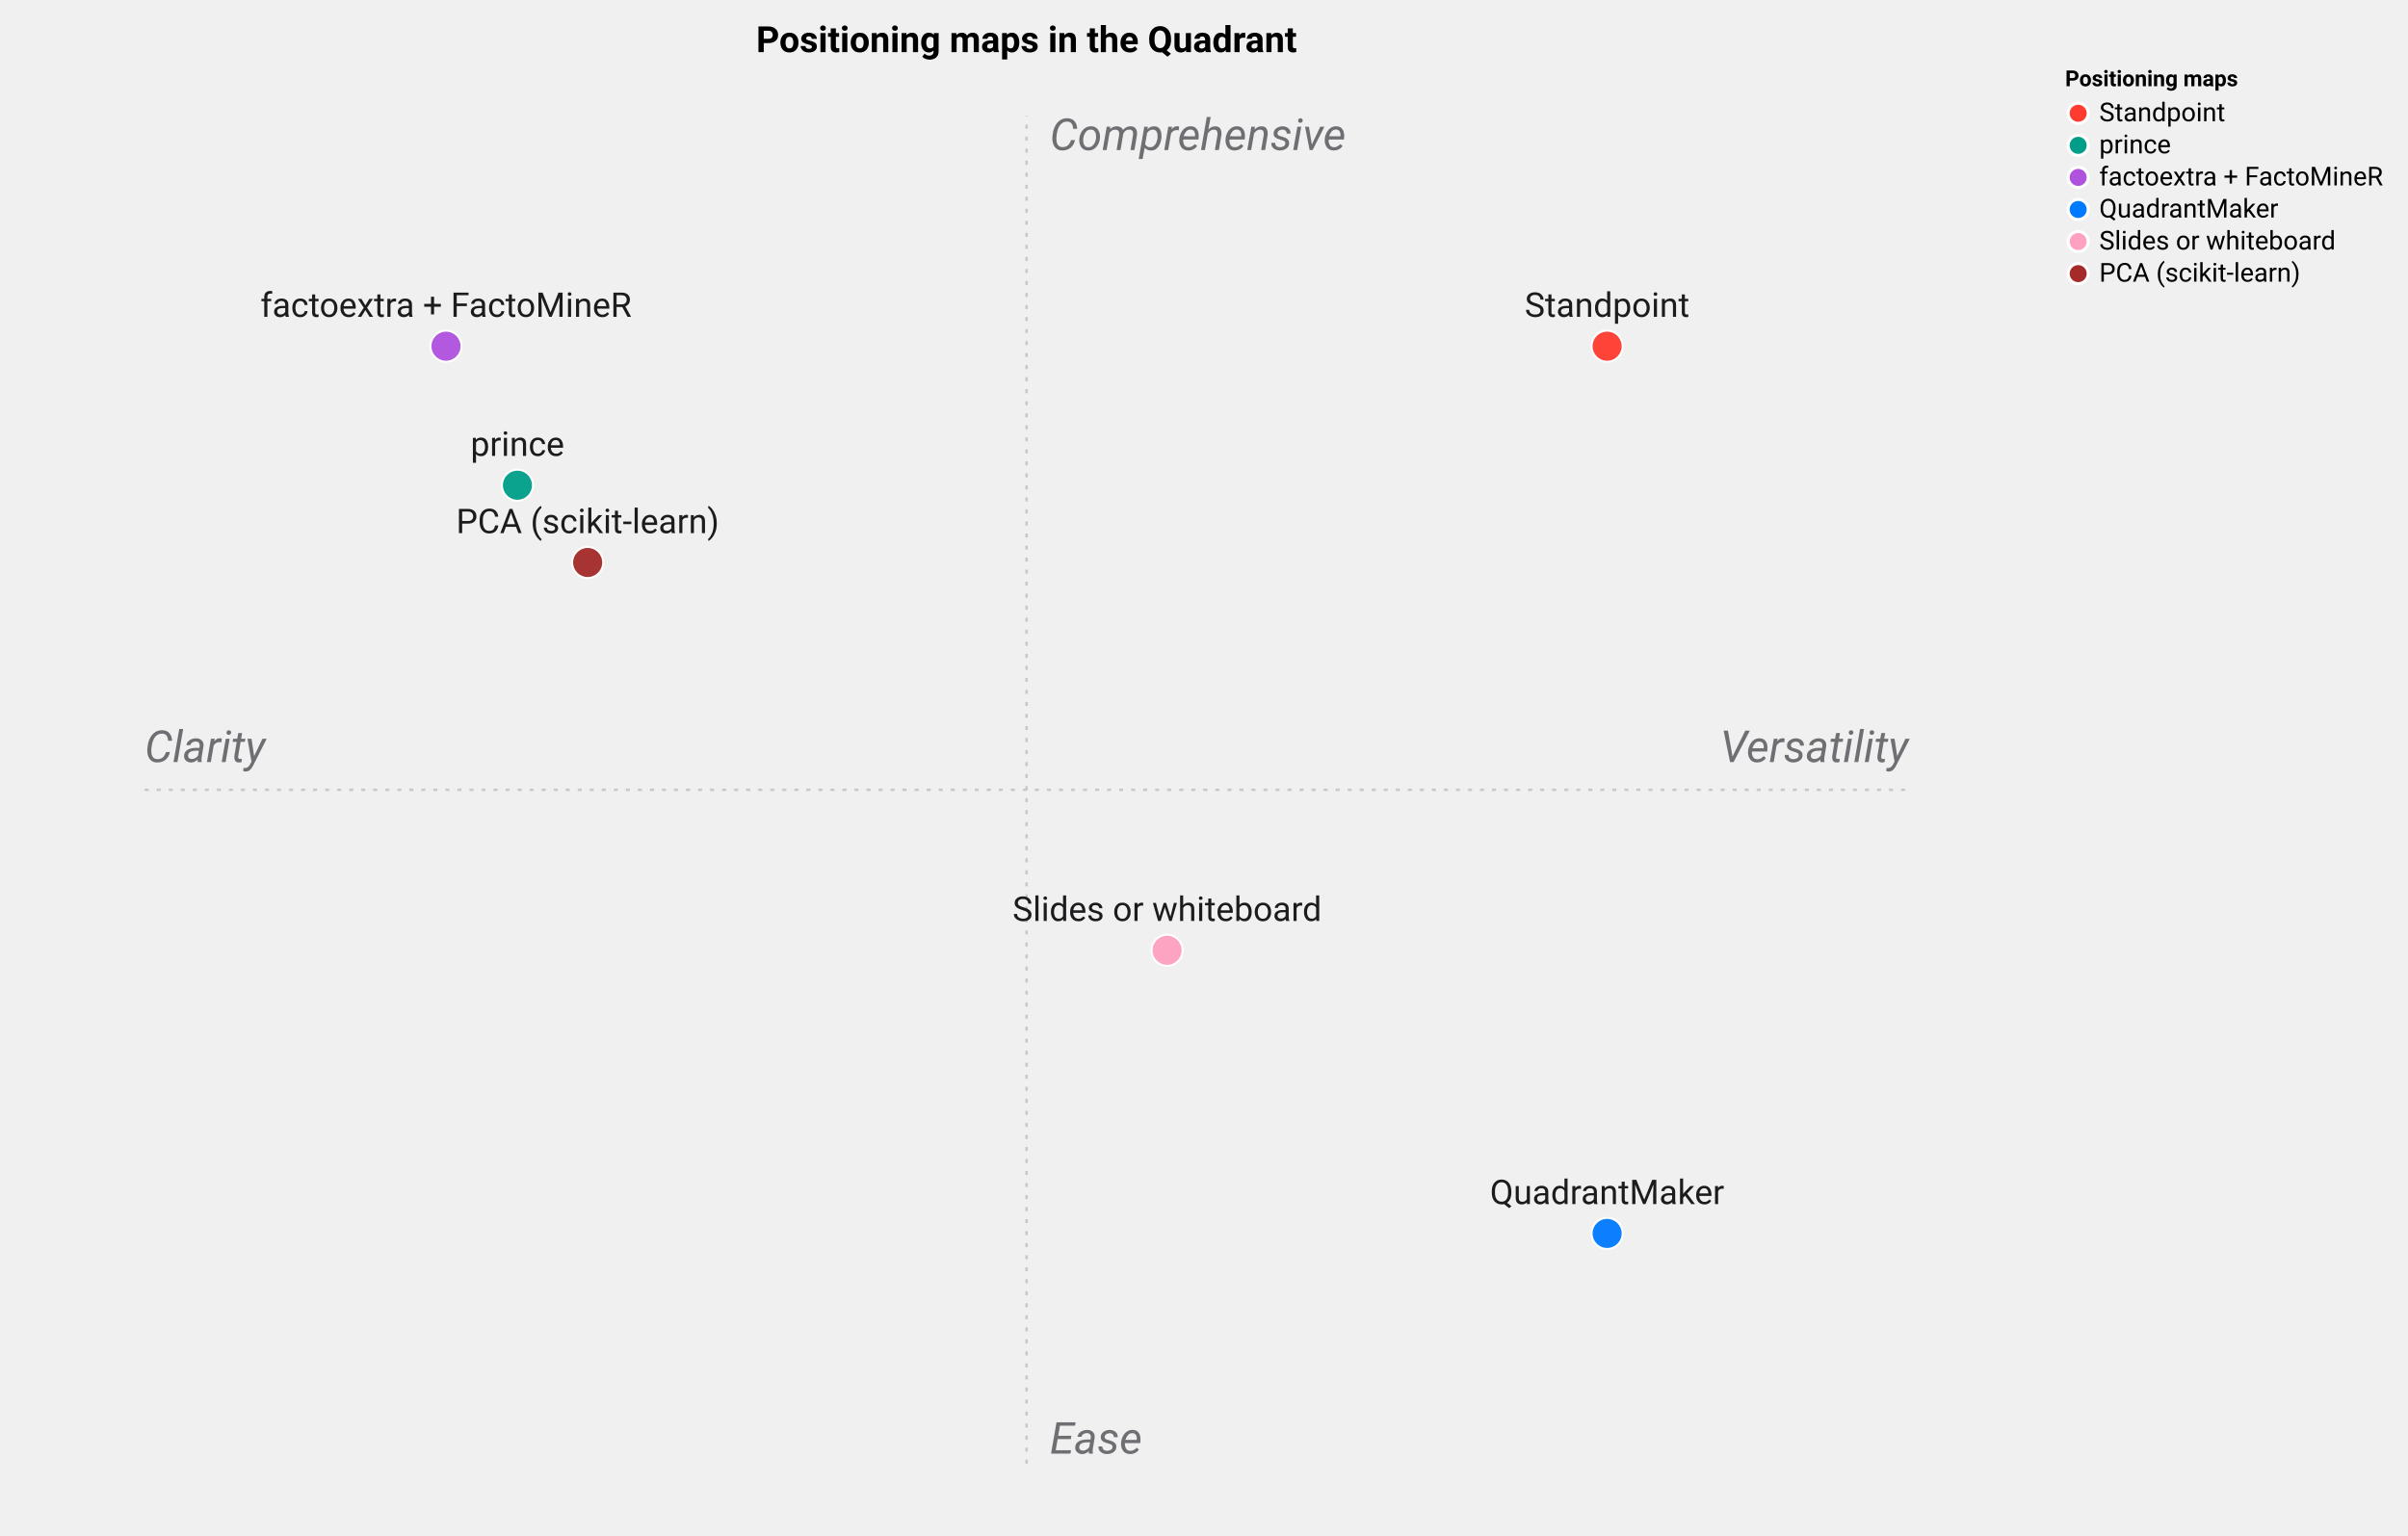
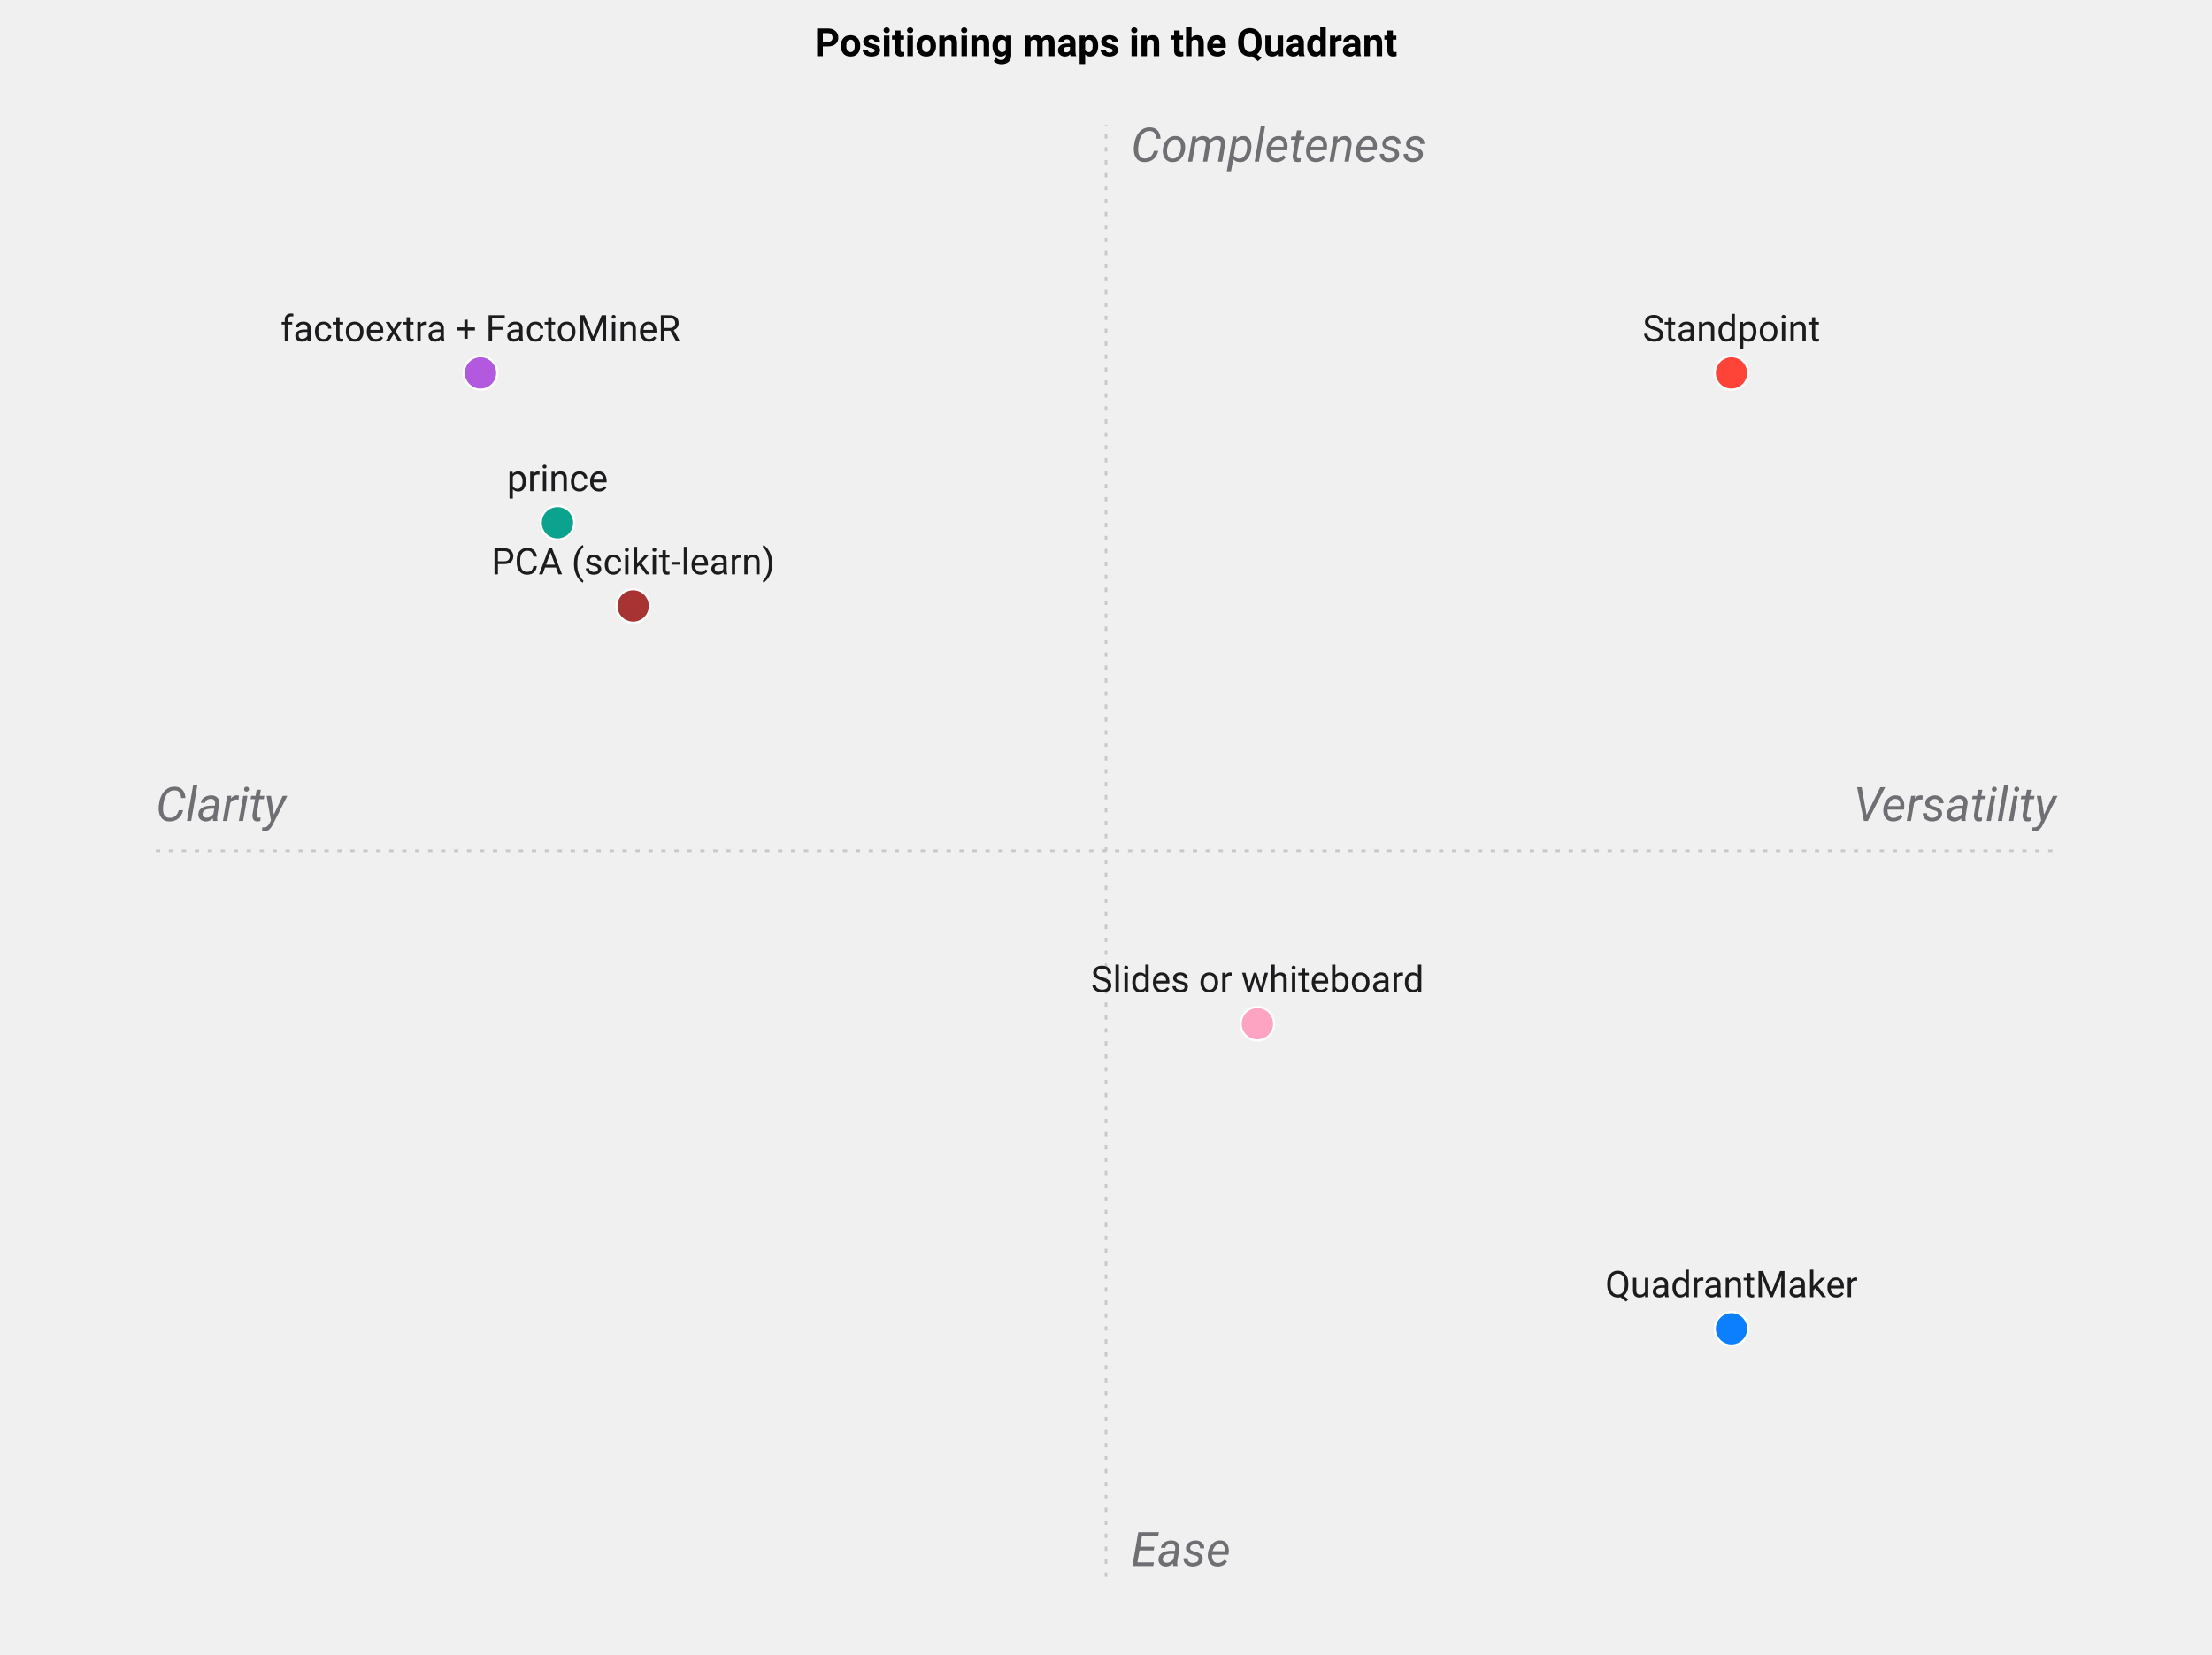
- <svg xmlns="http://www.w3.org/2000/svg" version="1.1" class="marks" width="1201" height="766" viewBox="0 0 1201 766">
+ <svg xmlns="http://www.w3.org/2000/svg" version="1.1" class="marks" width="1024" height="766" viewBox="0 0 1024 766">
  <g fill="none" stroke-miterlimit="10" transform="translate(12,34)">
    <g class="mark-group role-frame root" role="graphics-object" aria-roledescription="group mark container">
      <g transform="translate(0,0)">
        <path class="background" aria-hidden="true" d="M0,0h1000v720h-1000Z" />
        <g>
          <g class="mark-group role-axis">
            <g transform="translate(0.5,720.5)">
              <path class="background" aria-hidden="true" d="M0,0h0v0h0Z" pointer-events="none" />
              <g />
              <path class="foreground" aria-hidden="true" d="" pointer-events="none" display="none" />
            </g>
          </g>
          <g class="mark-group role-axis">
            <g transform="translate(0.5,0.5)">
              <path class="background" aria-hidden="true" d="M0,0h0v0h0Z" pointer-events="none" />
              <g />
              <path class="foreground" aria-hidden="true" d="" pointer-events="none" display="none" />
            </g>
          </g>
          <g class="mark-rule role-mark layer_0_marks" role="graphics-symbol" aria-roledescription="rule mark container">
            <line transform="translate(60.16753,360)" x2="879.665" y2="0" stroke="#C7C7CC" stroke-width="1.2" stroke-dasharray="2,4" />
          </g>
          <g class="mark-rule role-mark layer_1_marks" role="graphics-symbol" aria-roledescription="rule mark container">
            <line transform="translate(500,696.1536)" x2="0" y2="-672.307" stroke="#C7C7CC" stroke-width="1.2" stroke-dasharray="2,4" />
          </g>
          <g class="mark-text role-mark layer_2_marks" role="graphics-object" aria-roledescription="text mark container">
            <text aria-label="x: 3.07882732179; y: 0.073766416204; t: Versatility" role="graphics-symbol" aria-roledescription="text mark" text-anchor="end" transform="translate(939.8325,346.148)" font-family="Roboto, -apple-system, Helvetica, Arial, sans-serif" font-size="22px" font-style="italic" fill="#6E6E73">Versatility</text>
          </g>
          <g class="mark-text role-mark layer_3_marks" role="graphics-object" aria-roledescription="text mark container">
            <text aria-label="x: −3.07882732179; y: 0.073766416204; t: Clarity" role="graphics-symbol" aria-roledescription="text mark" text-anchor="start" transform="translate(60.16753,346.148)" font-family="Roboto, -apple-system, Helvetica, Arial, sans-serif" font-size="22px" font-style="italic" fill="#6E6E73">Clarity</text>
          </g>
          <g class="mark-text role-mark layer_4_marks" role="graphics-object" aria-roledescription="text mark container">
-             <text aria-label="x: 0.0810751105145; y: 2.80127965535; t: Comprehensive" role="graphics-symbol" aria-roledescription="text mark" text-anchor="start" transform="translate(511.5822,40.84644)" font-family="Roboto, -apple-system, Helvetica, Arial, sans-serif" font-size="22px" font-style="italic" fill="#6E6E73">Comprehensive</text>
+             <text aria-label="x: 0.0810751105145; y: 2.80127965535; t: Completeness" role="graphics-symbol" aria-roledescription="text mark" text-anchor="start" transform="translate(511.5822,40.84644)" font-family="Roboto, -apple-system, Helvetica, Arial, sans-serif" font-size="22px" font-style="italic" fill="#6E6E73">Completeness</text>
          </g>
          <g class="mark-text role-mark layer_5_marks" role="graphics-object" aria-roledescription="text mark container">
            <text aria-label="x: 0.0810751105145; y: −2.80127965535; t: Ease" role="graphics-symbol" aria-roledescription="text mark" text-anchor="start" transform="translate(511.5822,691.1536)" font-family="Roboto, -apple-system, Helvetica, Arial, sans-serif" font-size="22px" font-style="italic" fill="#6E6E73">Ease</text>
          </g>
          <g class="mark-symbol role-mark layer_6_marks" role="graphics-object" aria-roledescription="symbol mark container">
            <path aria-label="axis1: 2.02687776286; axis2: 1.8441604051; name: Standpoint; role: best" role="graphics-symbol" aria-roledescription="point" transform="translate(789.554,138.7008)" d="M7.746,0A7.746,7.746,0,1,1,-7.746,0A7.746,7.746,0,1,1,7.746,0" fill="#FF3B30" stroke="white" stroke-width="1" opacity="0.95" />
            <path aria-label="axis1: −1.77746049578; axis2: 1.26622635854; name: prince; role: competitor" role="graphics-symbol" aria-roledescription="point" transform="translate(246.0771,208.0528)" d="M7.746,0A7.746,7.746,0,1,1,-7.746,0A7.746,7.746,0,1,1,7.746,0" fill="#009E89" stroke="white" stroke-width="1" opacity="0.95" />
            <path aria-label="axis1: −1.53227191523; axis2: 0.944985796349; name: PCA (scikit-learn); role: worst" role="graphics-symbol" aria-roledescription="point" transform="translate(281.104,246.6017)" d="M7.746,0A7.746,7.746,0,1,1,-7.746,0A7.746,7.746,0,1,1,7.746,0" fill="#A52A2A" stroke="white" stroke-width="1" opacity="0.95" />
            <path aria-label="axis1: −2.02687776286; axis2: 1.8441604051; name: factoextra + FactoMineR; role: top" role="graphics-symbol" aria-roledescription="point" transform="translate(210.446,138.7008)" d="M7.746,0A7.746,7.746,0,1,1,-7.746,0A7.746,7.746,0,1,1,7.746,0" fill="#AF52DE" stroke="white" stroke-width="1" opacity="0.95" />
            <path aria-label="axis1: 2.02687776286; axis2: −1.8441604051; name: QuadrantMaker; role: right" role="graphics-symbol" aria-roledescription="point" transform="translate(789.554,581.2992)" d="M7.746,0A7.746,7.746,0,1,1,-7.746,0A7.746,7.746,0,1,1,7.746,0" fill="#007AFF" stroke="white" stroke-width="1" opacity="0.95" />
            <path aria-label="axis1: 0.490642565122; axis2: −0.667171222935; name: Slides or whiteboard; role: competitor" role="graphics-symbol" aria-roledescription="point" transform="translate(570.0918,440.0605)" d="M7.746,0A7.746,7.746,0,1,1,-7.746,0A7.746,7.746,0,1,1,7.746,0" fill="#FFA1C1" stroke="white" stroke-width="1" opacity="0.95" />
          </g>
          <g class="mark-text role-mark layer_7_marks" role="graphics-object" aria-roledescription="text mark container">
            <text aria-label="labelx: 2.02687776286; labely: 2.00786258633; label: Standpoint" role="graphics-symbol" aria-roledescription="text mark" text-anchor="middle" transform="translate(789.554,124.0565)" font-family="Roboto, -apple-system, Helvetica, Arial, sans-serif" font-size="17px" fill="#1C1C1E">Standpoint</text>
            <text aria-label="labelx: −1.77746049578; labely: 1.42992853976; label: prince" role="graphics-symbol" aria-roledescription="text mark" text-anchor="middle" transform="translate(246.0771,193.4086)" font-family="Roboto, -apple-system, Helvetica, Arial, sans-serif" font-size="17px" fill="#1C1C1E">prince</text>
            <text aria-label="labelx: −1.53227191523; labely: 1.10868797757; label: PCA (scikit-learn)" role="graphics-symbol" aria-roledescription="text mark" text-anchor="middle" transform="translate(281.104,231.9574)" font-family="Roboto, -apple-system, Helvetica, Arial, sans-serif" font-size="17px" fill="#1C1C1E">PCA (scikit-learn)</text>
            <text aria-label="labelx: −2.02687776286; labely: 2.00786258633; label: factoextra + FactoMineR" role="graphics-symbol" aria-roledescription="text mark" text-anchor="middle" transform="translate(210.446,124.0565)" font-family="Roboto, -apple-system, Helvetica, Arial, sans-serif" font-size="17px" fill="#1C1C1E">factoextra + FactoMineR</text>
            <text aria-label="labelx: 2.02687776286; labely: −1.68045822388; label: QuadrantMaker" role="graphics-symbol" aria-roledescription="text mark" text-anchor="middle" transform="translate(789.554,566.655)" font-family="Roboto, -apple-system, Helvetica, Arial, sans-serif" font-size="17px" fill="#1C1C1E">QuadrantMaker</text>
            <text aria-label="labelx: 0.490642565122; labely: −0.50346904171; label: Slides or whiteboard" role="graphics-symbol" aria-roledescription="text mark" text-anchor="middle" transform="translate(570.0918,425.4163)" font-family="Roboto, -apple-system, Helvetica, Arial, sans-serif" font-size="17px" fill="#1C1C1E">Slides or whiteboard</text>
          </g>
-           <g class="mark-group role-legend" role="graphics-symbol" aria-roledescription="legend" aria-label="Symbol legend titled 'Positioning maps' for fill color with 6 values: Standpoint, prince, factoextra + FactoMineR, QuadrantMaker, Slides or whiteboard, PCA (scikit-learn)">
-             <g transform="translate(1018,0)">
-               <path class="background" aria-hidden="true" d="M0,0h159v110h-159Z" pointer-events="none" />
-               <g>
-                 <g class="mark-group role-legend-entry">
-                   <g transform="translate(0,16)">
-                     <path class="background" aria-hidden="true" d="M0,0h0v0h0Z" pointer-events="none" />
-                     <g>
-                       <g class="mark-group role-scope" role="graphics-object" aria-roledescription="group mark container">
-                         <g transform="translate(0,0)">
-                           <path class="background" aria-hidden="true" d="M0,0h158.47v13.5h-158.47Z" pointer-events="none" opacity="1" />
-                           <g>
-                             <g class="mark-symbol role-legend-symbol" pointer-events="none">
-                               <path transform="translate(6.5,6.5)" d="M5,0A5,5,0,1,1,-5,0A5,5,0,1,1,5,0" fill="#FF3B30" stroke="white" stroke-width="1.5" opacity="1" />
-                             </g>
-                             <g class="mark-text role-legend-label" pointer-events="none">
-                               <text text-anchor="start" transform="translate(17,10.5)" font-family="Roboto, -apple-system, Helvetica, Arial, sans-serif" font-size="13px" fill="#000" opacity="1">Standpoint</text>
-                             </g>
-                           </g>
-                           <path class="foreground" aria-hidden="true" d="" pointer-events="none" display="none" />
-                         </g>
-                         <g transform="translate(0,16)">
-                           <path class="background" aria-hidden="true" d="M0,0h158.47v13.5h-158.47Z" pointer-events="none" opacity="1" />
-                           <g>
-                             <g class="mark-symbol role-legend-symbol" pointer-events="none">
-                               <path transform="translate(6.5,6.5)" d="M5,0A5,5,0,1,1,-5,0A5,5,0,1,1,5,0" fill="#009E89" stroke="white" stroke-width="1.5" opacity="1" />
-                             </g>
-                             <g class="mark-text role-legend-label" pointer-events="none">
-                               <text text-anchor="start" transform="translate(17,10.5)" font-family="Roboto, -apple-system, Helvetica, Arial, sans-serif" font-size="13px" fill="#000" opacity="1">prince</text>
-                             </g>
-                           </g>
-                           <path class="foreground" aria-hidden="true" d="" pointer-events="none" display="none" />
-                         </g>
-                         <g transform="translate(0,32)">
-                           <path class="background" aria-hidden="true" d="M0,0h158.47v13.5h-158.47Z" pointer-events="none" opacity="1" />
-                           <g>
-                             <g class="mark-symbol role-legend-symbol" pointer-events="none">
-                               <path transform="translate(6.5,6.5)" d="M5,0A5,5,0,1,1,-5,0A5,5,0,1,1,5,0" fill="#AF52DE" stroke="white" stroke-width="1.5" opacity="1" />
-                             </g>
-                             <g class="mark-text role-legend-label" pointer-events="none">
-                               <text text-anchor="start" transform="translate(17,10.5)" font-family="Roboto, -apple-system, Helvetica, Arial, sans-serif" font-size="13px" fill="#000" opacity="1">factoextra + FactoMineR</text>
-                             </g>
-                           </g>
-                           <path class="foreground" aria-hidden="true" d="" pointer-events="none" display="none" />
-                         </g>
-                         <g transform="translate(0,48)">
-                           <path class="background" aria-hidden="true" d="M0,0h158.47v13.5h-158.47Z" pointer-events="none" opacity="1" />
-                           <g>
-                             <g class="mark-symbol role-legend-symbol" pointer-events="none">
-                               <path transform="translate(6.5,6.5)" d="M5,0A5,5,0,1,1,-5,0A5,5,0,1,1,5,0" fill="#007AFF" stroke="white" stroke-width="1.5" opacity="1" />
-                             </g>
-                             <g class="mark-text role-legend-label" pointer-events="none">
-                               <text text-anchor="start" transform="translate(17,10.5)" font-family="Roboto, -apple-system, Helvetica, Arial, sans-serif" font-size="13px" fill="#000" opacity="1">QuadrantMaker</text>
-                             </g>
-                           </g>
-                           <path class="foreground" aria-hidden="true" d="" pointer-events="none" display="none" />
-                         </g>
-                         <g transform="translate(0,64)">
-                           <path class="background" aria-hidden="true" d="M0,0h158.47v13.5h-158.47Z" pointer-events="none" opacity="1" />
-                           <g>
-                             <g class="mark-symbol role-legend-symbol" pointer-events="none">
-                               <path transform="translate(6.5,6.5)" d="M5,0A5,5,0,1,1,-5,0A5,5,0,1,1,5,0" fill="#FFA1C1" stroke="white" stroke-width="1.5" opacity="1" />
-                             </g>
-                             <g class="mark-text role-legend-label" pointer-events="none">
-                               <text text-anchor="start" transform="translate(17,10.5)" font-family="Roboto, -apple-system, Helvetica, Arial, sans-serif" font-size="13px" fill="#000" opacity="1">Slides or whiteboard</text>
-                             </g>
-                           </g>
-                           <path class="foreground" aria-hidden="true" d="" pointer-events="none" display="none" />
-                         </g>
-                         <g transform="translate(0,80)">
-                           <path class="background" aria-hidden="true" d="M0,0h158.47v13.5h-158.47Z" pointer-events="none" opacity="1" />
-                           <g>
-                             <g class="mark-symbol role-legend-symbol" pointer-events="none">
-                               <path transform="translate(6.5,6.5)" d="M5,0A5,5,0,1,1,-5,0A5,5,0,1,1,5,0" fill="#A52A2A" stroke="white" stroke-width="1.5" opacity="1" />
-                             </g>
-                             <g class="mark-text role-legend-label" pointer-events="none">
-                               <text text-anchor="start" transform="translate(17,10.5)" font-family="Roboto, -apple-system, Helvetica, Arial, sans-serif" font-size="13px" fill="#000" opacity="1">PCA (scikit-learn)</text>
-                             </g>
-                           </g>
-                           <path class="foreground" aria-hidden="true" d="" pointer-events="none" display="none" />
-                         </g>
-                       </g>
-                     </g>
-                     <path class="foreground" aria-hidden="true" d="" pointer-events="none" display="none" />
-                   </g>
-                 </g>
-                 <g class="mark-text role-legend-title" pointer-events="none">
-                   <text text-anchor="start" transform="translate(0,9)" font-family="Roboto, -apple-system, Helvetica, Arial, sans-serif" font-size="11px" font-weight="bold" fill="#000" opacity="1">Positioning maps</text>
-                 </g>
-               </g>
-               <path class="foreground" aria-hidden="true" d="" pointer-events="none" display="none" />
-             </g>
-           </g>
          <g class="mark-group role-title">
            <g transform="translate(500,-22)">
              <path class="background" aria-hidden="true" d="M0,0h0v0h0Z" pointer-events="none" />
              <g>
                <g class="mark-text role-title-text" role="graphics-symbol" aria-roledescription="title" aria-label="Title text 'Positioning maps in the Quadrant'" pointer-events="none">
                  <text text-anchor="middle" transform="translate(0,14)" font-family="Roboto, -apple-system, Helvetica, Arial, sans-serif" font-size="18px" font-weight="bold" fill="#000" opacity="1">Positioning maps in the Quadrant</text>
                </g>
              </g>
              <path class="foreground" aria-hidden="true" d="" pointer-events="none" display="none" />
            </g>
          </g>
        </g>
        <path class="foreground" aria-hidden="true" d="" display="none" />
      </g>
    </g>
  </g>
</svg>
